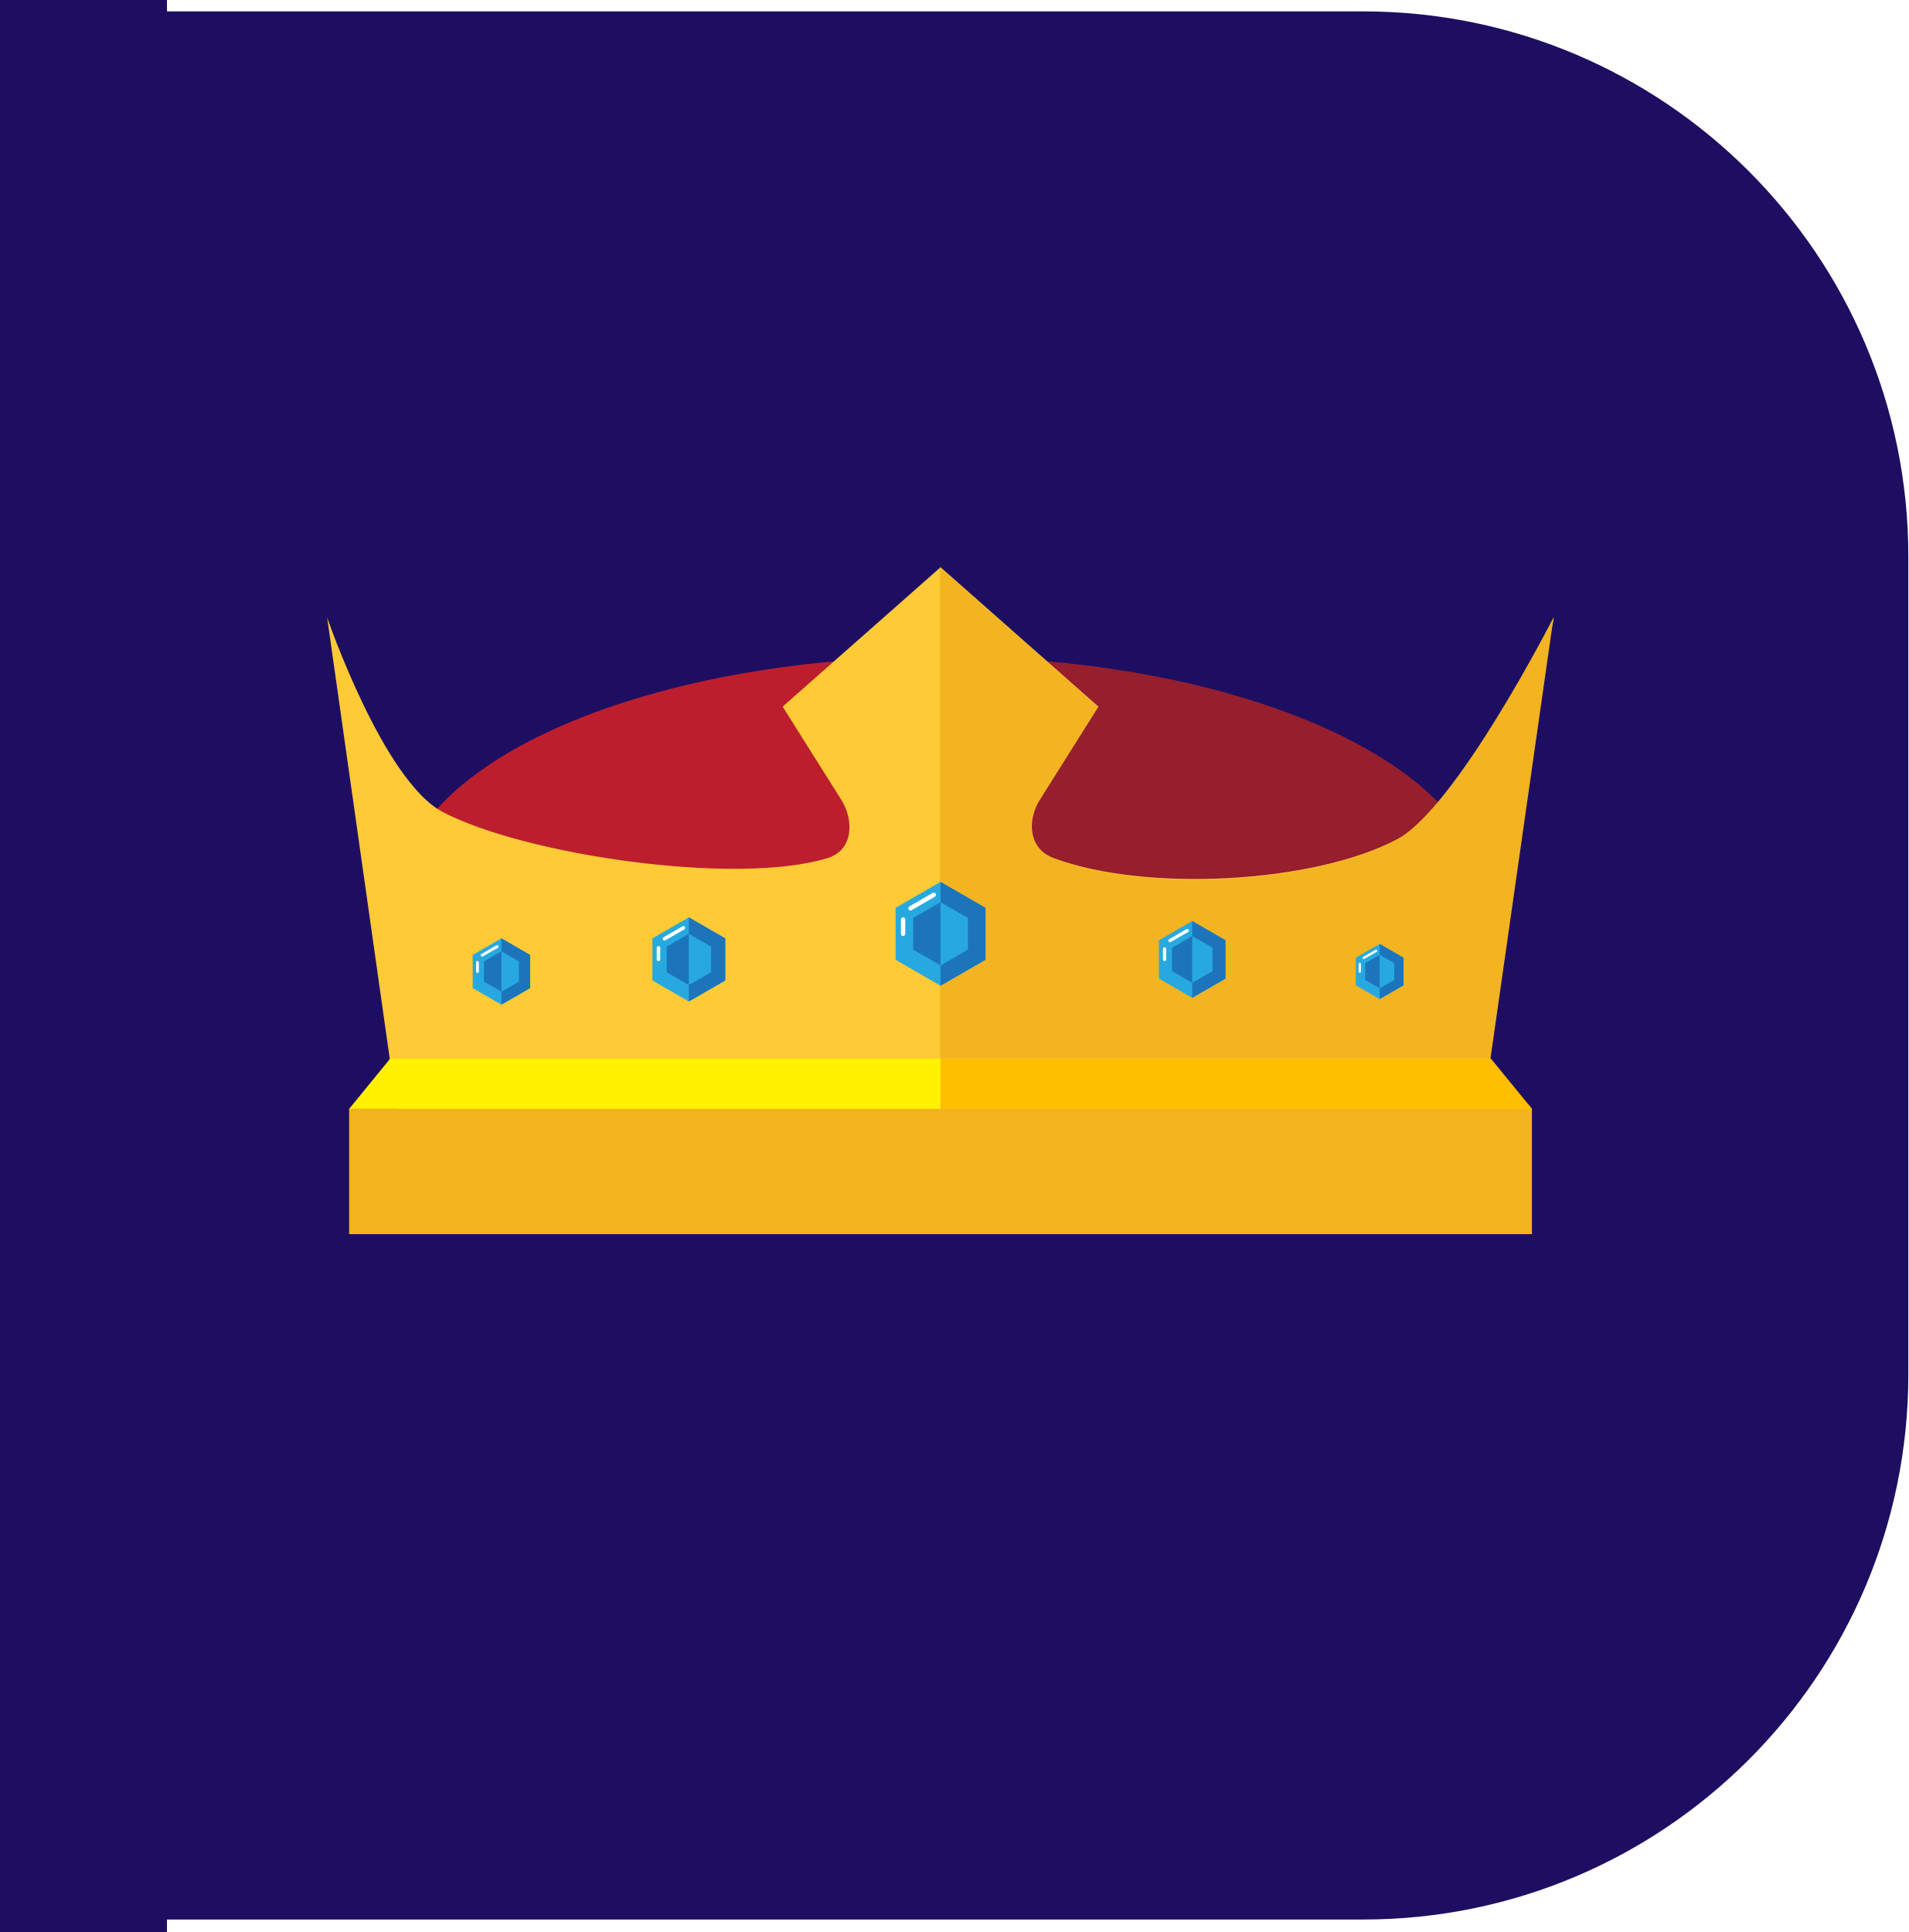
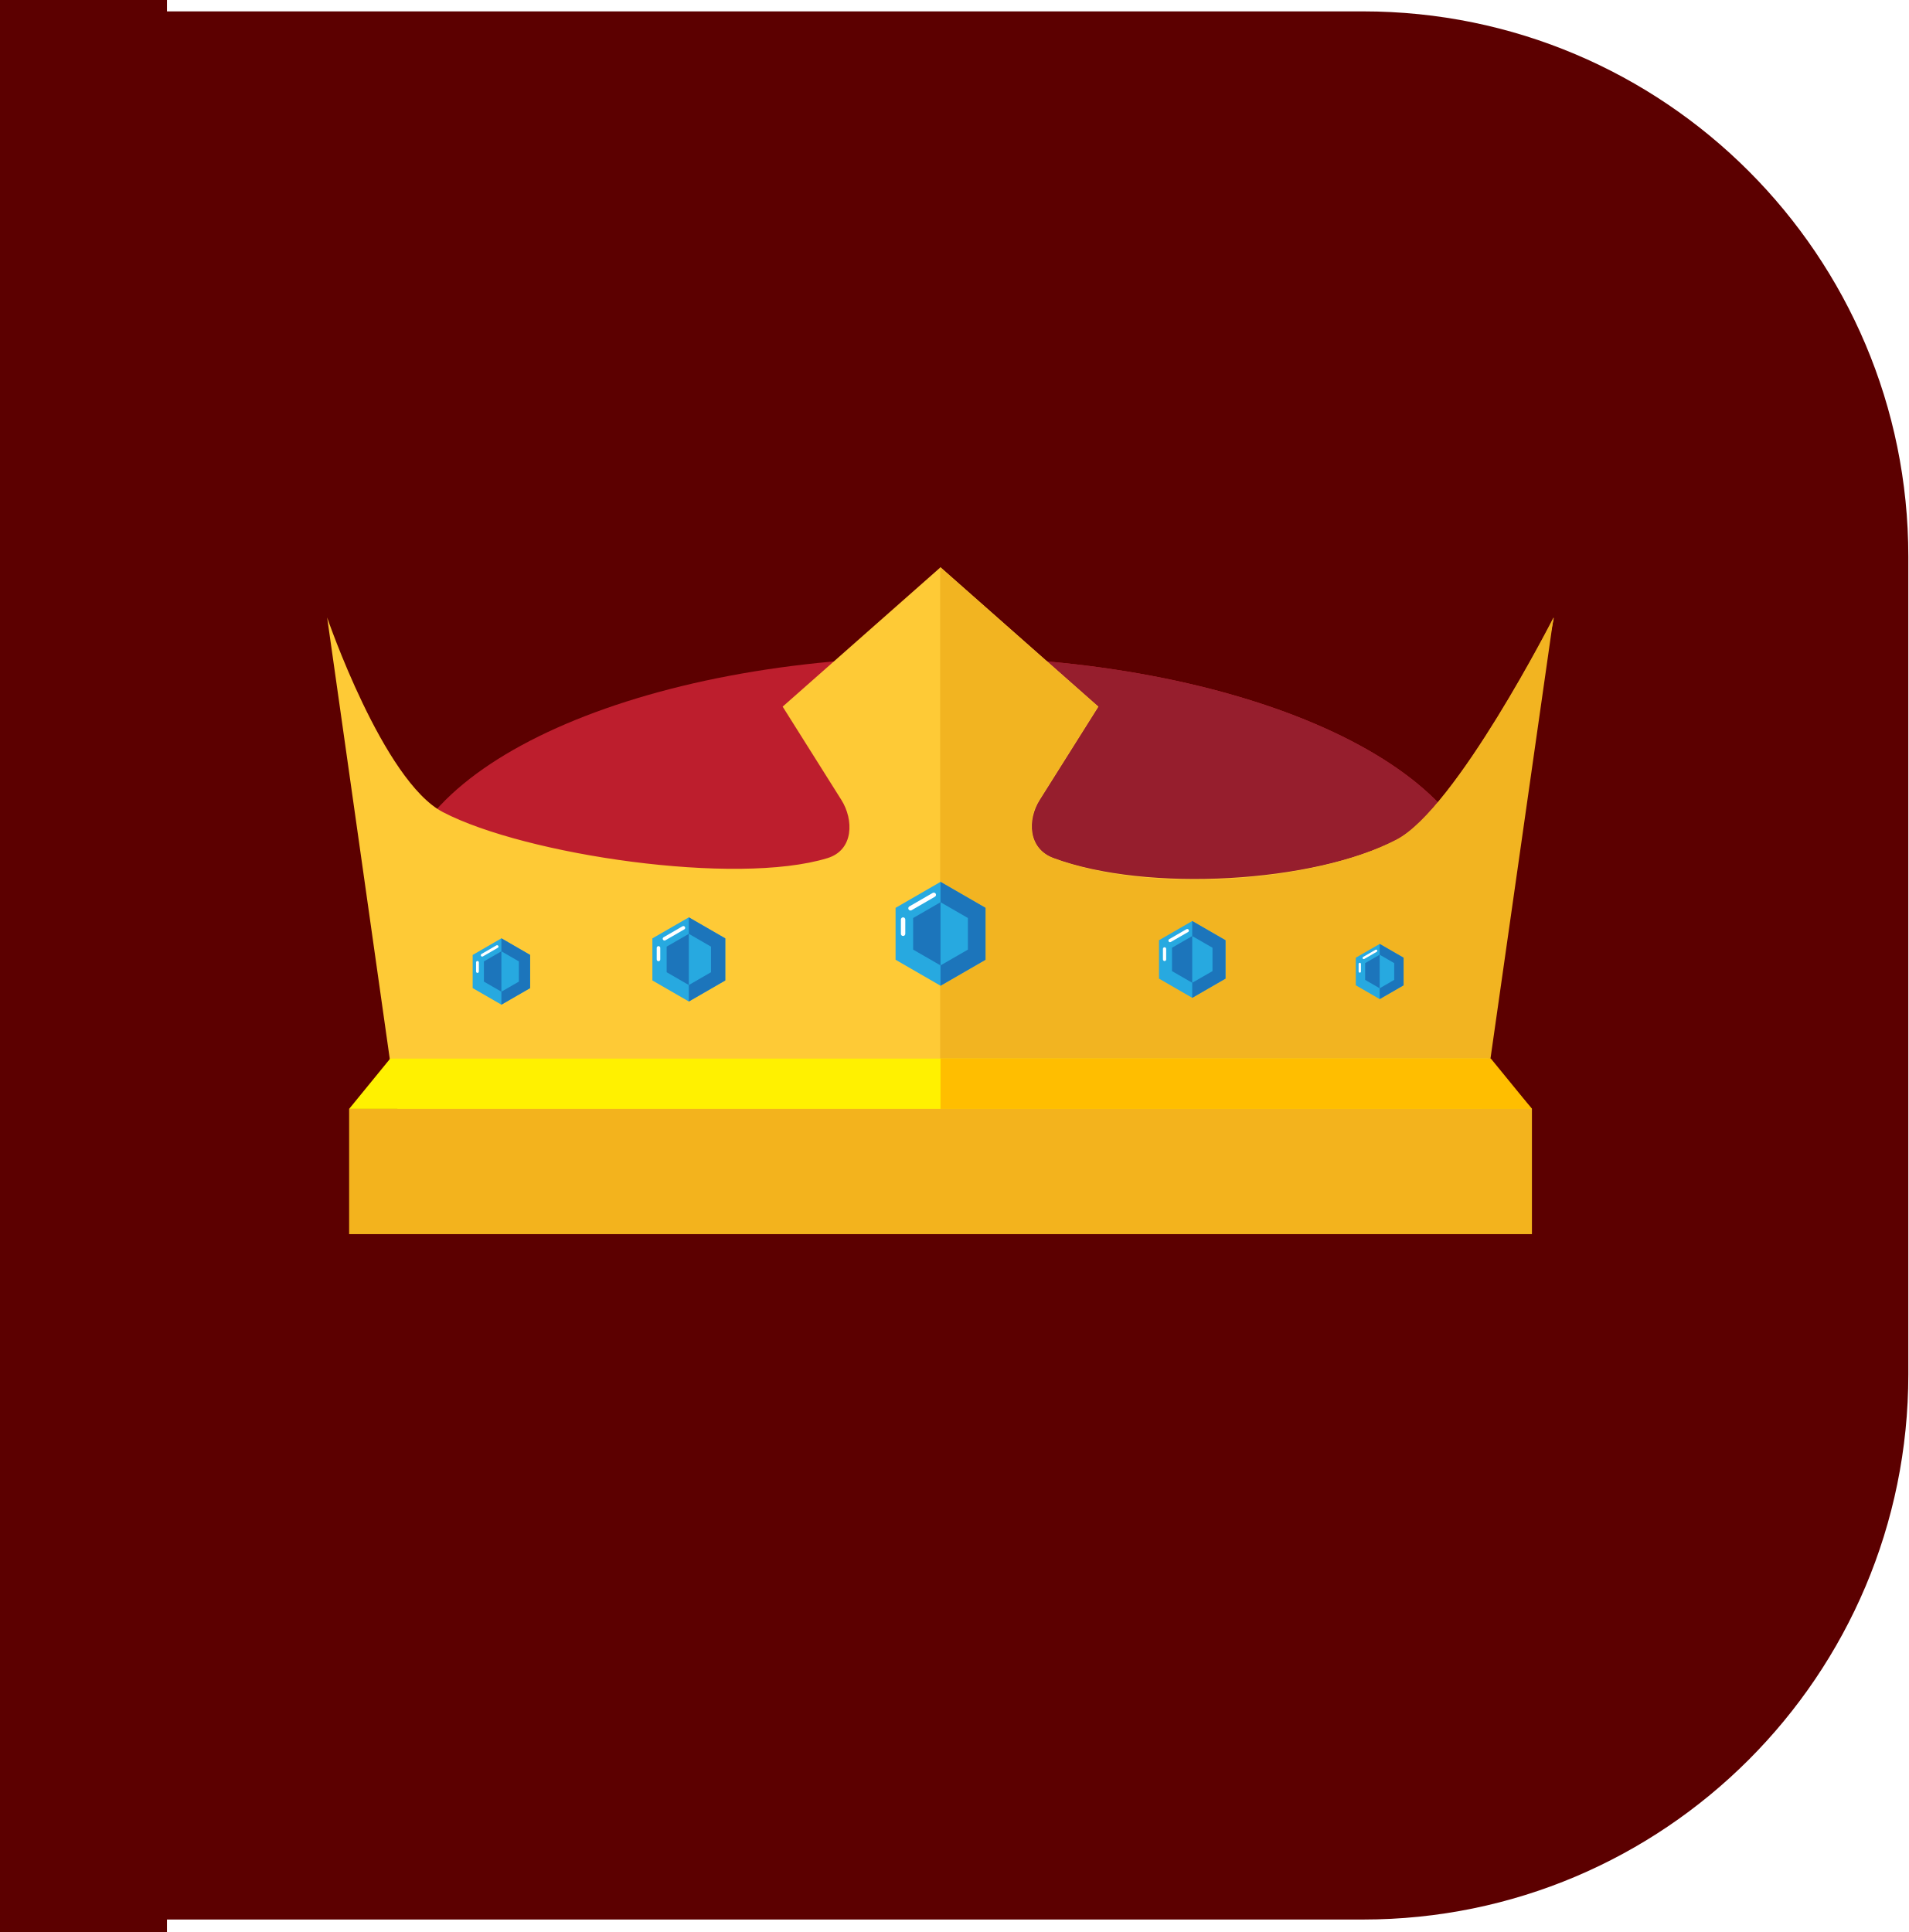
<svg xmlns="http://www.w3.org/2000/svg" width="80" height="81" viewBox="0 0 80 81" fill="none">
  <rect width="80" height="81" fill="#E4E4E4" />
  <rect width="1400" height="2060" transform="translate(-210 -954.523)" fill="white" />
-   <path d="M0 0.477H57.143C69.766 0.477 80 10.71 80 23.334V57.619C80 70.243 69.766 80.477 57.143 80.477H0V0.477Z" fill="#1E0E62" />
+   <path d="M0 0.477H57.143C69.766 0.477 80 10.71 80 23.334V57.619C80 70.243 69.766 80.477 57.143 80.477H0V0.477Z" fill="#5c0000" />
  <g clip-path="url(#clip0_1762_2495)">
    <path d="M39.429 47.904C51.993 47.904 62.178 43.344 62.178 37.719C62.178 32.094 51.993 27.534 39.429 27.534C26.865 27.534 16.68 32.094 16.68 37.719C16.68 43.344 26.865 47.904 39.429 47.904Z" fill="#BD1E2D" />
    <path d="M62.178 37.719C62.178 32.094 51.993 27.534 39.429 27.534V47.904C51.993 47.904 62.178 43.344 62.178 37.719Z" fill="#961E2D" />
    <path d="M44.168 35.977C43.085 35.578 43.068 34.361 43.584 33.54L46.047 29.626L39.429 23.783L32.81 29.626L35.273 33.54C35.79 34.361 35.801 35.636 34.689 35.977C30.855 37.153 22.023 35.847 18.572 34.051C16.06 32.743 13.714 25.887 13.714 25.887L16.606 46.272L17.855 50.974H61.002V46.278H61.002L65.143 25.887C65.143 25.887 61.066 33.897 58.555 35.205C55.103 37.001 48.118 37.435 44.168 35.977Z" fill="#FECA36" />
    <path d="M44.151 35.977C43.072 35.571 43.051 34.361 43.567 33.54L46.03 29.626L39.412 23.783V50.974H60.986L62.228 46.164L65.126 25.887C65.126 25.887 61.05 33.897 58.538 35.205C55.087 37.001 48.229 37.51 44.151 35.977Z" fill="#F2B421" />
    <path d="M64.222 46.491H14.636L16.358 44.382H62.397L64.222 46.491Z" fill="#FFF100" />
    <path d="M64.222 46.491H39.428V44.382H62.5L64.222 46.491Z" fill="#FFBE00" />
    <path d="M39.428 36.973L37.544 38.062V40.238L39.428 41.327L41.313 40.238V38.062L39.428 36.973Z" fill="#27A9E0" />
    <path d="M38.281 39.813V38.488L39.428 37.826L40.576 38.488V39.813L39.428 40.475L38.281 39.813Z" fill="#1C75BB" />
    <path d="M39.428 36.973V41.327L41.314 40.238V38.062L39.428 36.973Z" fill="#1C75BB" />
    <path d="M39.428 37.826V40.475L40.576 39.813V38.488L39.428 37.826Z" fill="#27A9E0" />
    <path d="M38.169 38.173C38.149 38.173 38.129 38.166 38.113 38.154C38.097 38.142 38.086 38.124 38.08 38.105C38.075 38.085 38.076 38.065 38.084 38.046C38.092 38.027 38.106 38.011 38.123 38.001L39.101 37.436C39.111 37.43 39.123 37.426 39.135 37.425C39.147 37.423 39.159 37.424 39.171 37.427C39.183 37.43 39.194 37.435 39.203 37.443C39.213 37.45 39.221 37.459 39.227 37.47C39.233 37.48 39.237 37.492 39.238 37.504C39.24 37.516 39.239 37.528 39.236 37.54C39.233 37.551 39.227 37.562 39.22 37.572C39.213 37.581 39.204 37.59 39.193 37.596L38.215 38.161C38.201 38.169 38.185 38.173 38.169 38.173Z" fill="white" />
    <path d="M37.859 39.242C37.846 39.242 37.834 39.24 37.823 39.235C37.812 39.23 37.802 39.224 37.794 39.215C37.785 39.206 37.778 39.196 37.773 39.185C37.769 39.174 37.767 39.162 37.767 39.15V38.553C37.767 38.528 37.776 38.505 37.794 38.487C37.811 38.47 37.834 38.46 37.859 38.46C37.883 38.46 37.906 38.47 37.924 38.487C37.941 38.505 37.951 38.528 37.951 38.553V39.15C37.951 39.162 37.948 39.174 37.944 39.185C37.939 39.196 37.932 39.206 37.924 39.215C37.915 39.224 37.905 39.23 37.894 39.235C37.883 39.24 37.871 39.242 37.859 39.242V39.242Z" fill="white" />
    <path d="M49.98 38.615L48.587 39.42V41.029L49.98 41.834L51.374 41.029V39.42L49.98 38.615Z" fill="#27A9E0" />
    <path d="M49.132 40.714V39.734L49.98 39.245L50.829 39.734V40.714L49.98 41.203L49.132 40.714Z" fill="#1C75BB" />
    <path d="M49.98 38.615V41.834L51.374 41.029V39.42L49.98 38.615Z" fill="#1C75BB" />
    <path d="M49.98 39.245V41.203L50.829 40.714V39.734L49.98 39.245Z" fill="#27A9E0" />
    <path d="M49.05 39.502C49.035 39.502 49.02 39.497 49.008 39.488C48.996 39.479 48.988 39.466 48.984 39.452C48.98 39.437 48.981 39.422 48.986 39.408C48.992 39.394 49.002 39.383 49.015 39.375L49.738 38.957C49.746 38.953 49.755 38.95 49.763 38.949C49.772 38.948 49.781 38.948 49.79 38.951C49.798 38.953 49.807 38.957 49.814 38.962C49.821 38.968 49.827 38.974 49.831 38.982C49.836 38.99 49.839 38.998 49.84 39.007C49.841 39.016 49.84 39.025 49.838 39.034C49.836 39.042 49.832 39.051 49.826 39.058C49.821 39.065 49.814 39.071 49.806 39.075L49.083 39.493C49.073 39.499 49.061 39.502 49.05 39.502V39.502Z" fill="white" />
    <path d="M48.82 40.292C48.811 40.292 48.802 40.29 48.794 40.287C48.785 40.283 48.778 40.279 48.772 40.272C48.765 40.266 48.76 40.258 48.757 40.25C48.754 40.242 48.752 40.233 48.752 40.224V39.782C48.752 39.764 48.759 39.747 48.772 39.734C48.785 39.721 48.802 39.714 48.82 39.714C48.838 39.714 48.855 39.721 48.868 39.734C48.881 39.747 48.888 39.764 48.888 39.782V40.224C48.888 40.233 48.886 40.242 48.883 40.25C48.879 40.258 48.874 40.266 48.868 40.272C48.862 40.279 48.854 40.283 48.846 40.287C48.838 40.29 48.829 40.292 48.82 40.292V40.292Z" fill="white" />
    <path d="M28.877 38.46L27.349 39.342V41.106L28.877 41.988L30.404 41.106V39.342L28.877 38.46Z" fill="#27A9E0" />
    <path d="M27.947 40.761V39.688L28.877 39.151L29.806 39.688V40.761L28.877 41.298L27.947 40.761Z" fill="#1C75BB" />
    <path d="M28.877 38.46V41.988L30.404 41.106V39.342L28.877 38.46Z" fill="#1C75BB" />
    <path d="M28.877 39.151V41.298L29.806 40.761V39.688L28.877 39.151Z" fill="#27A9E0" />
    <path d="M27.856 39.433C27.84 39.433 27.824 39.427 27.811 39.417C27.798 39.407 27.788 39.393 27.784 39.377C27.78 39.362 27.781 39.345 27.787 39.33C27.794 39.314 27.805 39.302 27.819 39.294L28.611 38.836C28.62 38.831 28.629 38.828 28.639 38.826C28.649 38.825 28.659 38.826 28.668 38.828C28.677 38.831 28.686 38.835 28.694 38.841C28.702 38.847 28.708 38.855 28.713 38.863C28.718 38.871 28.721 38.881 28.723 38.891C28.724 38.9 28.723 38.91 28.721 38.92C28.718 38.929 28.714 38.938 28.708 38.946C28.702 38.953 28.694 38.96 28.686 38.965L27.894 39.423C27.882 39.429 27.869 39.433 27.856 39.433Z" fill="white" />
    <path d="M27.605 40.299C27.595 40.299 27.585 40.297 27.576 40.294C27.567 40.29 27.559 40.284 27.552 40.277C27.545 40.27 27.539 40.262 27.536 40.253C27.532 40.244 27.53 40.234 27.53 40.225V39.74C27.53 39.721 27.538 39.702 27.552 39.688C27.566 39.674 27.585 39.666 27.605 39.666C27.624 39.666 27.643 39.674 27.657 39.688C27.671 39.702 27.679 39.721 27.679 39.74V40.225C27.679 40.234 27.677 40.244 27.674 40.253C27.67 40.262 27.664 40.27 27.657 40.277C27.65 40.284 27.642 40.29 27.633 40.294C27.624 40.297 27.614 40.299 27.605 40.299V40.299Z" fill="white" />
    <path d="M57.838 39.575L56.837 40.153V41.309L57.838 41.887L58.84 41.309V40.153L57.838 39.575Z" fill="#27A9E0" />
    <path d="M57.229 41.082V40.379L57.838 40.027L58.448 40.379V41.082L57.838 41.434L57.229 41.082Z" fill="#1C75BB" />
    <path d="M57.838 39.575V41.887L58.84 41.309V40.153L57.838 39.575Z" fill="#1C75BB" />
    <path d="M57.838 40.027V41.434L58.448 41.082V40.379L57.838 40.027Z" fill="#27A9E0" />
    <path d="M57.169 40.212C57.159 40.212 57.148 40.208 57.139 40.202C57.131 40.195 57.125 40.186 57.122 40.175C57.119 40.165 57.12 40.154 57.124 40.144C57.128 40.134 57.136 40.126 57.145 40.12L57.664 39.82C57.67 39.817 57.676 39.815 57.682 39.814C57.689 39.813 57.695 39.813 57.702 39.815C57.708 39.817 57.714 39.82 57.719 39.824C57.724 39.827 57.728 39.832 57.731 39.838C57.735 39.843 57.737 39.85 57.738 39.856C57.738 39.862 57.738 39.869 57.736 39.875C57.734 39.882 57.732 39.887 57.728 39.892C57.724 39.898 57.719 39.902 57.713 39.905L57.194 40.205C57.186 40.209 57.178 40.212 57.169 40.212V40.212Z" fill="white" />
    <path d="M57.004 40.78C56.998 40.78 56.992 40.779 56.986 40.776C56.98 40.774 56.974 40.77 56.97 40.766C56.965 40.761 56.962 40.756 56.959 40.75C56.957 40.744 56.955 40.737 56.955 40.731V40.414C56.955 40.401 56.961 40.388 56.97 40.379C56.979 40.37 56.991 40.365 57.004 40.365C57.017 40.365 57.03 40.37 57.039 40.379C57.048 40.388 57.053 40.401 57.053 40.414V40.731C57.053 40.737 57.052 40.744 57.05 40.75C57.047 40.756 57.044 40.761 57.039 40.766C57.034 40.77 57.029 40.774 57.023 40.776C57.017 40.779 57.011 40.78 57.004 40.78V40.78Z" fill="white" />
    <path d="M21.019 39.34L19.815 40.036V41.426L21.019 42.121L22.223 41.426V40.036L21.019 39.34Z" fill="#27A9E0" />
    <path d="M20.286 41.154V40.308L21.019 39.884L21.752 40.308V41.154L21.019 41.577L20.286 41.154Z" fill="#1C75BB" />
    <path d="M21.019 39.34V42.121L22.223 41.426V40.036L21.019 39.34Z" fill="#1C75BB" />
    <path d="M21.019 39.884V41.577L21.752 41.154V40.308L21.019 39.884Z" fill="#27A9E0" />
    <path d="M20.215 40.106C20.201 40.106 20.189 40.102 20.179 40.094C20.168 40.086 20.161 40.075 20.158 40.063C20.154 40.05 20.155 40.037 20.16 40.025C20.165 40.013 20.174 40.003 20.185 39.996L20.81 39.635C20.817 39.632 20.824 39.629 20.832 39.628C20.839 39.627 20.847 39.627 20.855 39.629C20.862 39.631 20.869 39.635 20.875 39.64C20.881 39.644 20.886 39.65 20.89 39.657C20.894 39.664 20.897 39.671 20.898 39.679C20.899 39.686 20.898 39.694 20.896 39.702C20.894 39.709 20.891 39.716 20.886 39.722C20.881 39.728 20.875 39.733 20.869 39.737L20.244 40.098C20.235 40.103 20.225 40.106 20.215 40.106V40.106Z" fill="white" />
    <path d="M20.016 40.789C20.008 40.789 20.001 40.788 19.994 40.785C19.986 40.782 19.98 40.778 19.974 40.772C19.969 40.767 19.965 40.76 19.962 40.753C19.959 40.746 19.957 40.738 19.957 40.73V40.349C19.957 40.333 19.964 40.319 19.975 40.307C19.986 40.297 20 40.291 20.016 40.291C20.032 40.291 20.046 40.297 20.057 40.307C20.068 40.319 20.075 40.333 20.075 40.349V40.73C20.075 40.738 20.073 40.746 20.07 40.753C20.067 40.76 20.063 40.767 20.058 40.772C20.052 40.778 20.046 40.782 20.038 40.785C20.031 40.788 20.024 40.789 20.016 40.789V40.789Z" fill="white" />
    <path d="M64.221 46.491H14.636V51.742H64.221V46.491Z" fill="#F3B31D" />
  </g>
-   <rect y="-725" width="7" height="1625" fill="#1E0E62" />
+   <rect y="-725" width="7" height="1625" fill="#5c0000" />
  <defs>
    <clipPath id="clip0_1762_2495">
      <rect width="51.429" height="28.571" fill="white" transform="translate(13.7144 23.4766)" />
    </clipPath>
  </defs>
</svg>
